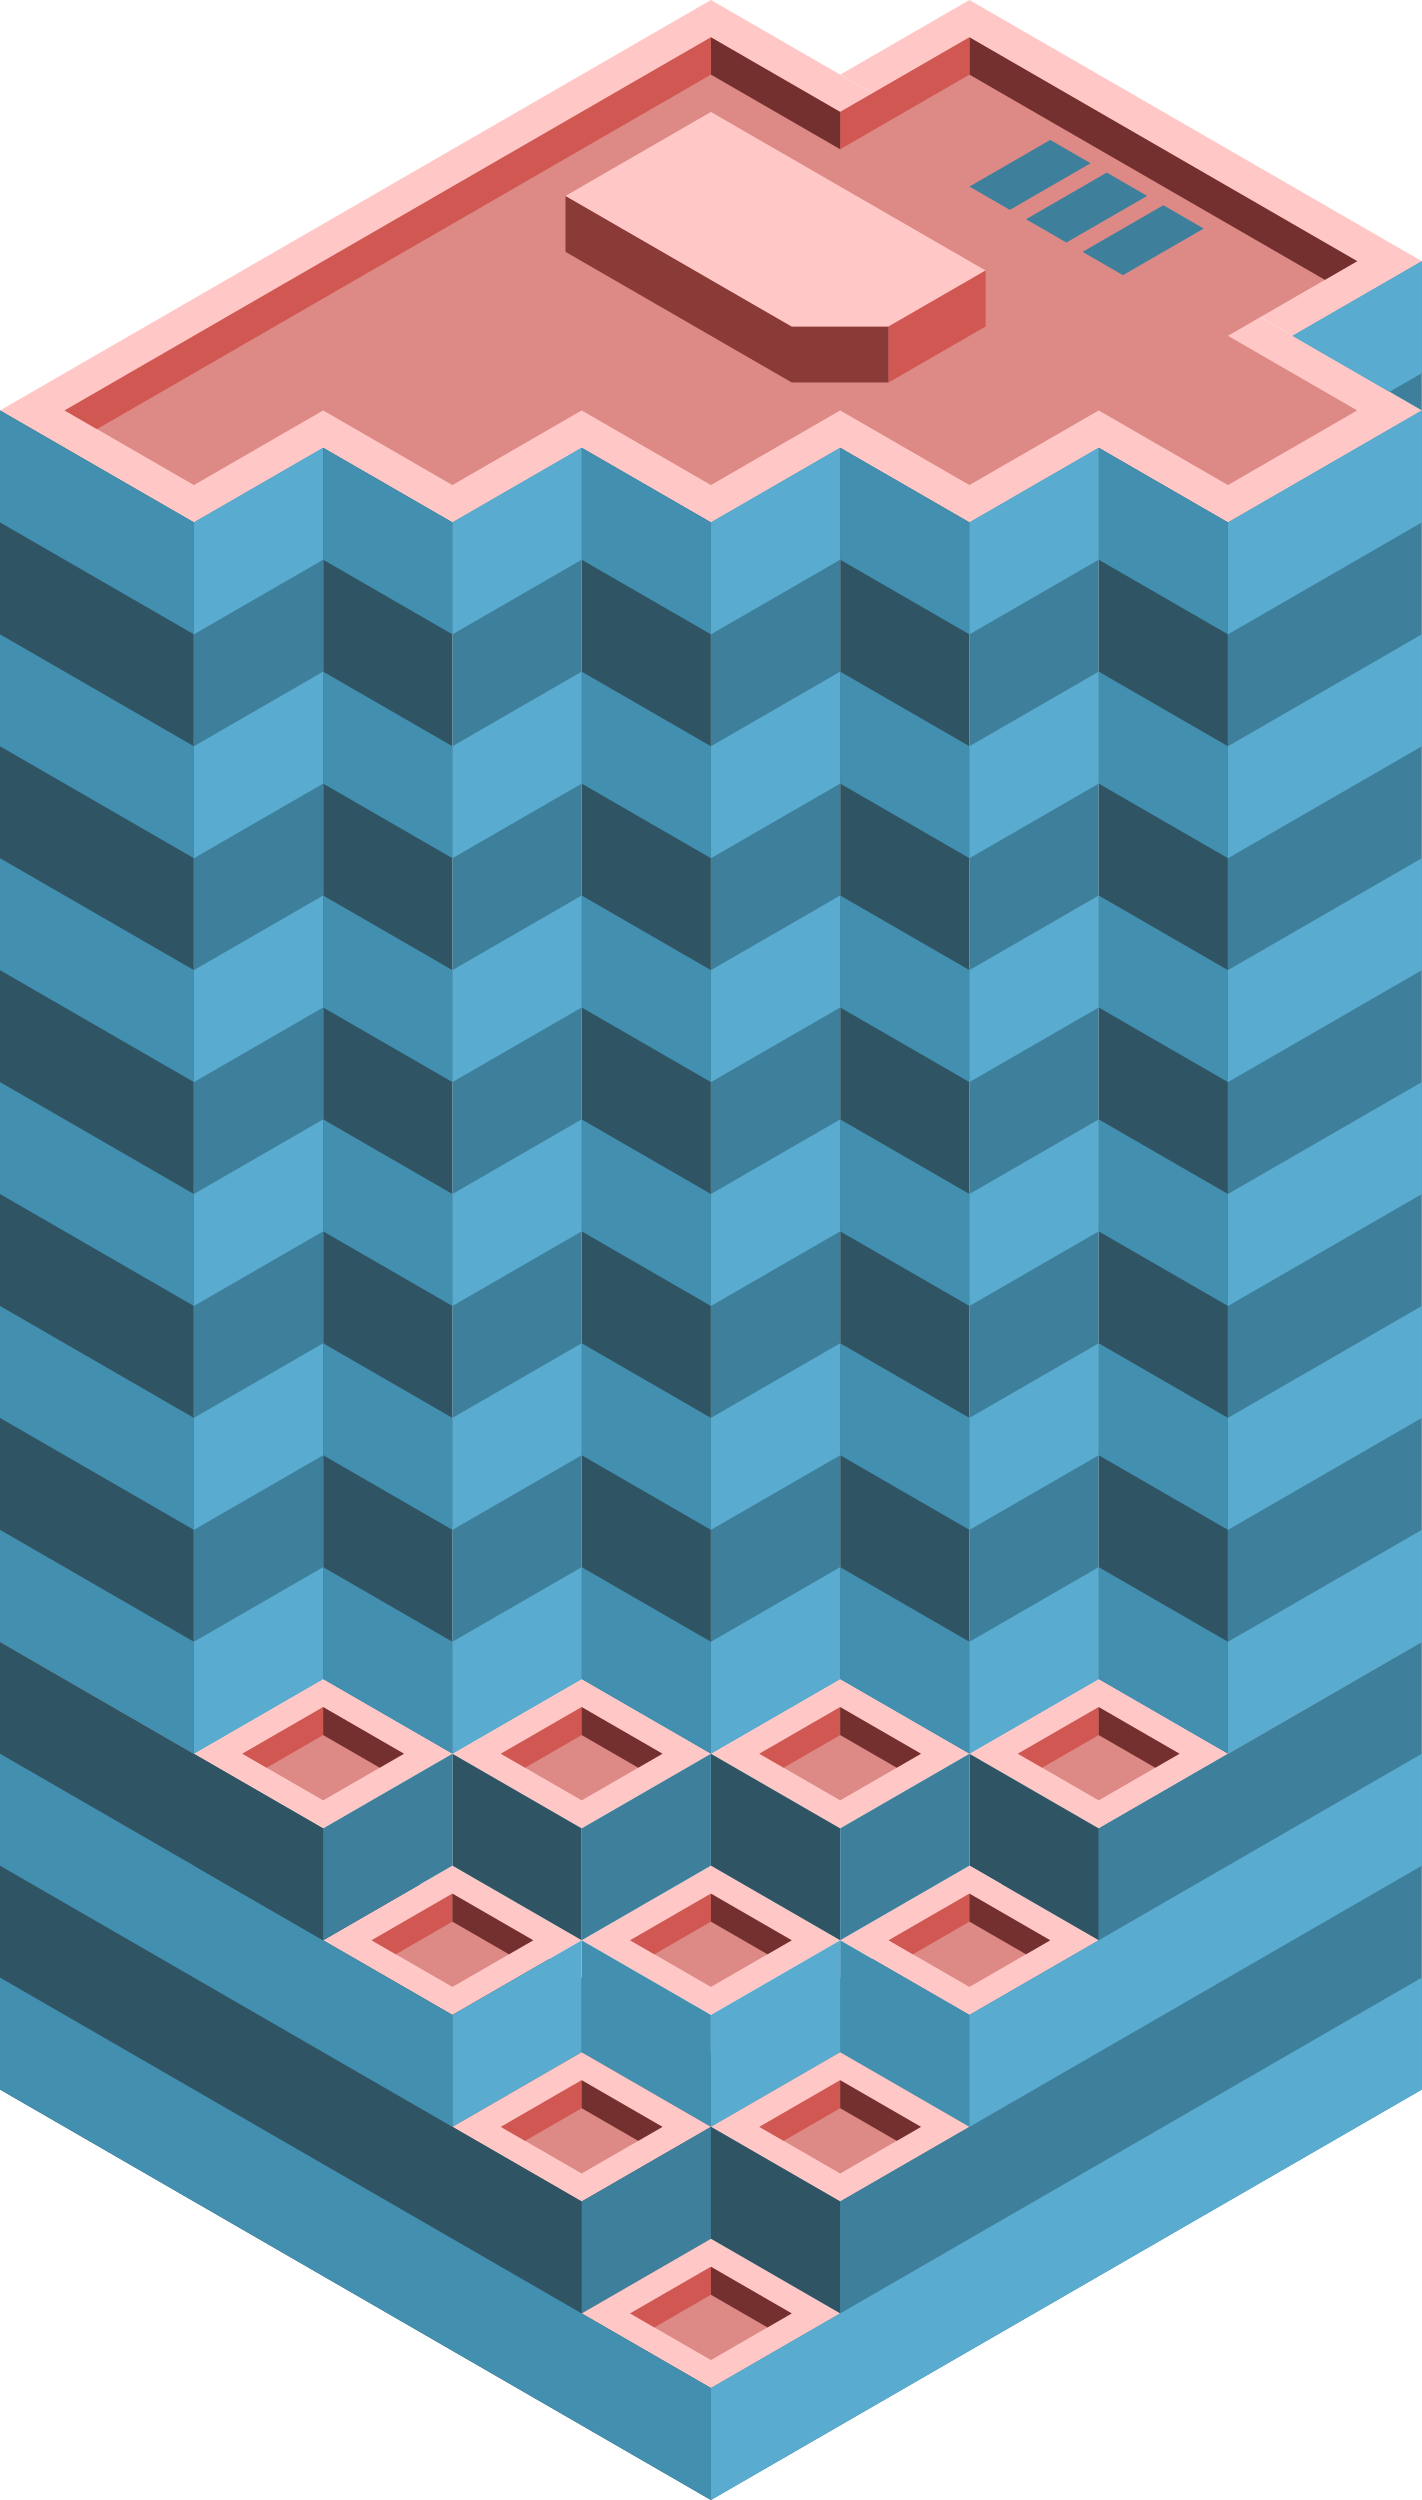
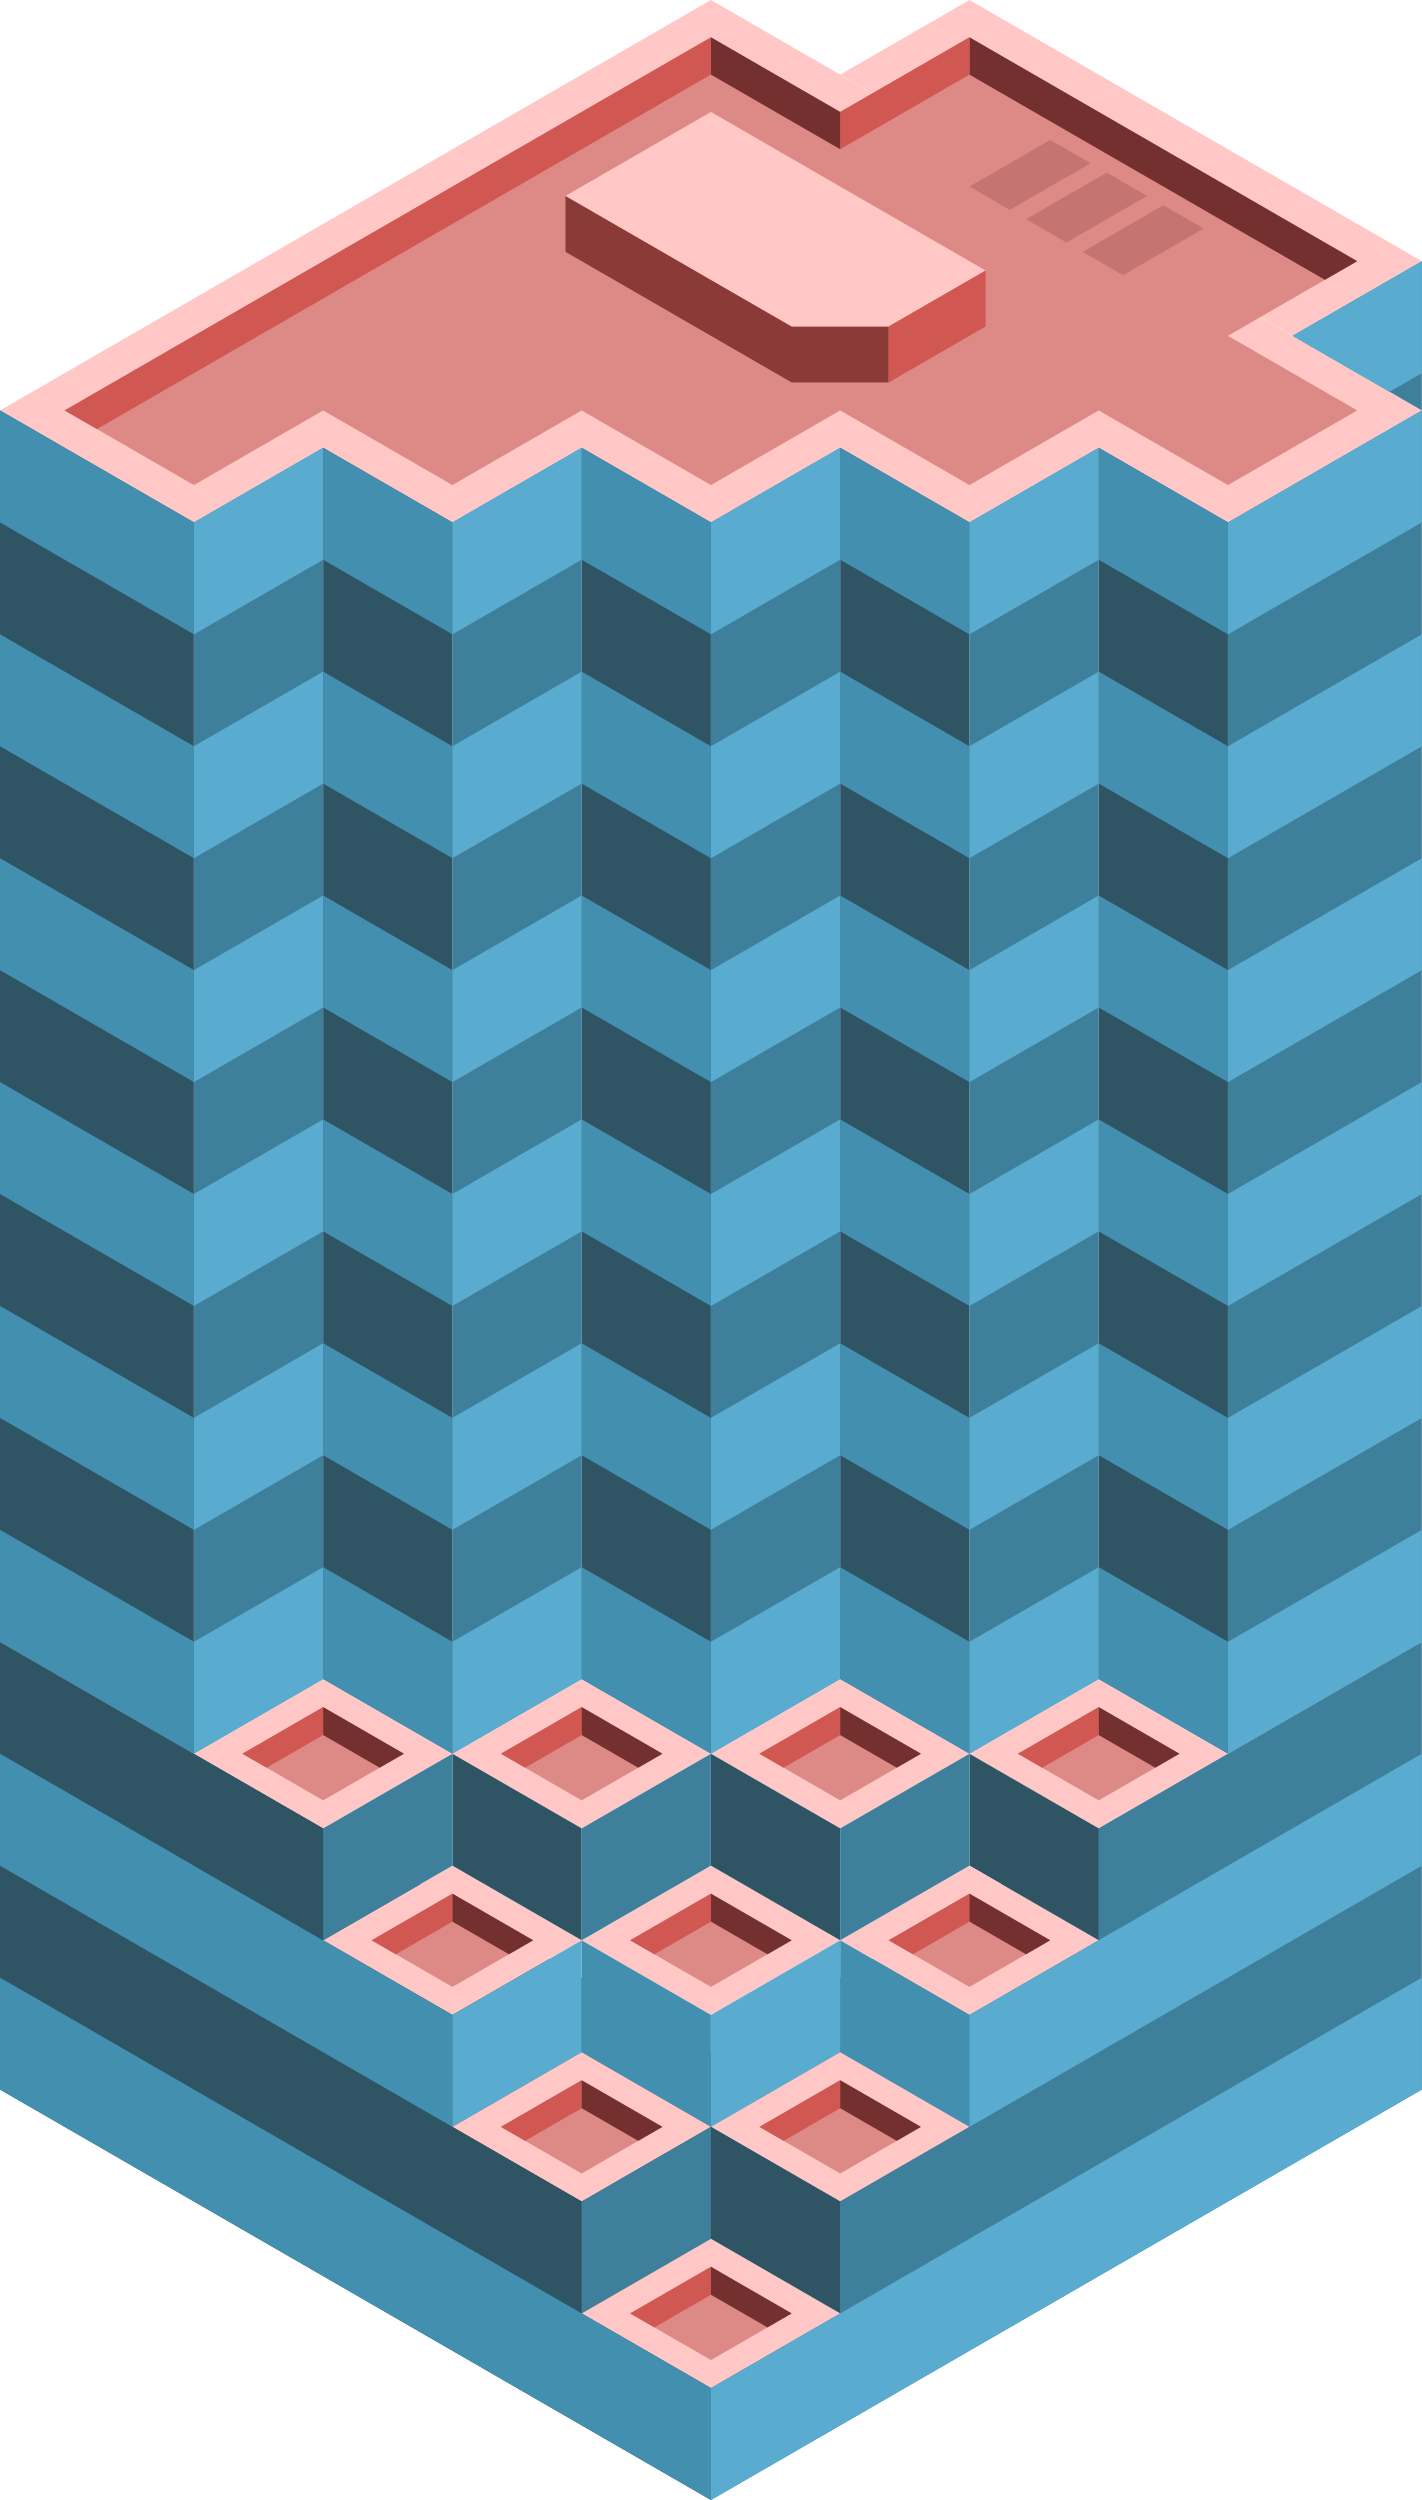
<svg xmlns="http://www.w3.org/2000/svg" id="Layer_1" data-name="Layer 1" viewBox="0 0 220 386.825">
  <defs>
    <style>
      .top-light {
        fill: #ffc8c6;
      }

      .curtain-R-prim-dark {
        fill: #3e809c;
      }

      .curtain-L-prim-dark {
        fill: #2f5565;
      }

      .top-prim {
        fill: #dd8a87;
      }

      .exterior-L-light {
        fill: #8a3a37;
      }

      .exterior-L-prim {
        fill: #73302e;
      }

+       .top-dark {
+         fill: #c67471;
+       }
+ 
      .exterior-R-prim {
        fill: #d05752;
      }

      .curtain-L-prim-light {
        fill: #438fb0;
      }

      .curtain-R-prim-light {
        fill: #59acd0;
      }
    </style>
  </defs>
  <g>
    <path id="Path" class="top-light" d="M50,69.282,70,80.829,90,69.282l20,11.547,20-11.547,20,11.547,20-11.547,20,11.547,30-17.32L110,0,0,63.508l30,17.32Z" />
    <path id="Path-2" data-name="Path" class="curtain-R-prim-dark" d="M190,80.829V271.355l30-17.32V63.508Z" />
    <path id="Path-3" data-name="Path" class="curtain-L-prim-dark" d="M30,80.829V271.355L0,254.034V63.508Z" />
    <path id="Path-4" data-name="Path" class="curtain-R-prim-dark" d="M110,386.825v-69.282l110-63.508v69.282Z" />
    <path id="Path-5" data-name="Path" class="curtain-L-prim-dark" d="M110,386.825v-69.282L0,254.034v69.282Z" />
    <path id="Path-6" data-name="Path" class="top-light" d="M130,11.547,150,0l70,40.414L200,51.961Z" />
    <path id="Path-7" data-name="Path" class="curtain-R-prim-dark" d="M220,40.414V63.508L200,51.961Z" />
    <path id="Path-8" data-name="Path" class="top-prim" d="M10,63.508l20,11.547,20-11.547,20,11.547,20-11.547,20,11.547,20-11.547,20,11.547,20-11.547,20,11.547,20-11.547-20-11.547,20-11.547L150,5.774,130,17.32,110,5.774Z" />
    <path id="Path-9" data-name="Path" class="exterior-L-light" d="M122.5,59.178h15v-8.66h-15l-35-20.207v8.66Z" />
    <path id="Path-10" data-name="Path" class="exterior-L-prim" d="M205,43.301,150,11.547V5.774l60,34.641Z" />
-     <path id="Path-11" data-name="Path" class="curtain-R-prim-dark" d="M150,28.867l12.5-7.217,6.25,3.608-12.5,7.217Z" />
-     <path id="Path-12" data-name="Path" class="curtain-R-prim-dark" d="M158.75,33.919l12.5-7.217,6.25,3.608L165,37.528Z" />
-     <path id="Path-13" data-name="Path" class="curtain-R-prim-dark" d="M167.5,38.971,180,31.754l6.25,3.608L173.75,42.58Z" />
+     <path id="Path-11" data-name="Path" class="top-dark" d="M150,28.867l12.5-7.217,6.25,3.608-12.5,7.217Z" />
+     <path id="Path-12" data-name="Path" class="top-dark" d="M158.75,33.919l12.5-7.217,6.25,3.608L165,37.528Z" />
+     <path id="Path-13" data-name="Path" class="top-dark" d="M167.5,38.971,180,31.754l6.25,3.608L173.75,42.58Z" />
    <path id="Path-14" data-name="Path" class="top-light" d="M87.5,30.311l22.5-12.99,42.5,24.537-15,8.66h-15Z" />
    <path id="Path-15" data-name="Path" class="exterior-R-prim" d="M152.5,50.518v-8.66l-15,8.66v8.66Z" />
    <path id="Path-16" data-name="Path" class="curtain-R-prim-dark" d="M30,80.829,50,69.282V259.808l-20,11.547Z" />
    <path id="Path-17" data-name="Path" class="curtain-R-prim-dark" d="M110,80.829l20-11.547V259.808l-20,11.547Z" />
    <path id="Path-18" data-name="Path" class="curtain-R-prim-dark" d="M70,80.829,90,69.282V259.808l-20,11.547Z" />
    <path id="Path-19" data-name="Path" class="curtain-R-prim-dark" d="M150,80.829l20-11.547V259.808l-20,11.547Z" />
    <path id="Path-20" data-name="Path" class="curtain-L-prim-dark" d="M50,69.282,70,80.829V271.355l-20-11.547Z" />
    <path id="Path-21" data-name="Path" class="curtain-L-prim-dark" d="M90,69.282l20,11.547V271.355l-20-11.547Z" />
    <path id="Path-22" data-name="Path" class="curtain-L-prim-dark" d="M130,69.282l20,11.547V271.355l-20-11.547Z" />
    <path id="Path-23" data-name="Path" class="curtain-L-prim-dark" d="M170,69.282l20,11.547V271.355l-20-11.547Z" />
    <path id="Path-24" data-name="Path" class="top-light" d="M150,271.355l20-11.547,20,11.547-20,11.547Z" />
    <path id="Path-25" data-name="Path" class="curtain-L-prim-dark" d="M150,288.675l20,11.547V282.902l-20-11.547Z" />
    <path id="Path-26" data-name="Path" class="curtain-R-prim-dark" d="M190,288.675l-20,11.547V282.902l20-11.547Z" />
    <path id="Path-27" data-name="Path" class="top-prim" d="M157.5,271.355l12.5-7.217,12.5,7.217L170,278.572Z" />
    <path id="Path-28" data-name="Path" class="exterior-R-prim" d="M161.25,273.52l8.75-5.052v-4.33l-12.5,7.217Z" />
    <path id="Path-29" data-name="Path" class="exterior-L-prim" d="M178.75,273.52l3.75-2.165L170,264.138v4.33Z" />
    <path id="Path-30" data-name="Path" class="top-light" d="M130,300.222l20-11.547,20,11.547-20,11.547Z" />
    <path id="Path-31" data-name="Path" class="curtain-L-prim-light" d="M130,317.543l20,11.547V311.769l-20-11.547Z" />
    <path id="Path-32" data-name="Path" class="top-prim" d="M137.5,300.222l12.5-7.217,12.5,7.217L150,307.439Z" />
    <path id="Path-33" data-name="Path" class="exterior-R-prim" d="M141.25,302.387l8.75-5.052v-4.33l-12.5,7.217Z" />
    <path id="Path-34" data-name="Path" class="exterior-L-prim" d="M158.75,302.387l3.75-2.165L150,293.005v4.33Z" />
    <path id="Path-35" data-name="Path" class="top-light" d="M90,300.222l20-11.547,20,11.547-20,11.547Z" />
    <path id="Path-36" data-name="Path" class="curtain-L-prim-light" d="M90,317.543l20,11.547V311.769l-20-11.547Z" />
    <path id="Path-37" data-name="Path" class="curtain-R-prim-light" d="M130,317.543,110,329.09V311.769l20-11.547Z" />
    <path id="Path-38" data-name="Path" class="top-prim" d="M97.5,300.222l12.5-7.217,12.5,7.217L110,307.439Z" />
    <path id="Path-39" data-name="Path" class="exterior-R-prim" d="M101.25,302.387l8.75-5.052v-4.33l-12.5,7.217Z" />
    <path id="Path-40" data-name="Path" class="exterior-L-prim" d="M118.75,302.387l3.75-2.165L110,293.005v4.33Z" />
    <path id="Path-41" data-name="Path" class="top-light" d="M50,300.222l20-11.547,20,11.547-20,11.547Z" />
    <path id="Path-42" data-name="Path" class="curtain-L-prim-light" d="M0,288.675,70,329.09V311.769L0,271.355Z" />
    <path id="Path-43" data-name="Path" class="curtain-R-prim-light" d="M90,317.543,70,329.09V311.769l20-11.547Z" />
    <path id="Path-44" data-name="Path" class="top-prim" d="M57.5,300.222,70,293.005l12.5,7.217L70,307.439Z" />
    <path id="Path-45" data-name="Path" class="exterior-R-prim" d="M61.25,302.387,70,297.335v-4.33l-12.5,7.217Z" />
    <path id="Path-46" data-name="Path" class="exterior-L-prim" d="M78.75,302.387l3.75-2.165L70,293.005v4.33Z" />
    <path id="Path-47" data-name="Path" class="top-light" d="M70,329.09l20-11.547,20,11.547-20,11.547Z" />
    <path id="Path-48" data-name="Path" class="curtain-L-prim-dark" d="M70,346.41l20,11.547V340.637L70,329.09Z" />
    <path id="Path-49" data-name="Path" class="curtain-R-prim-dark" d="M110,346.41l-20,11.547V340.637l20-11.547Z" />
    <path id="Path-50" data-name="Path" class="top-prim" d="M77.5,329.09,90,321.873l12.5,7.217L90,336.307Z" />
    <path id="Path-51" data-name="Path" class="exterior-R-prim" d="M81.25,331.255,90,326.203v-4.33L77.5,329.09Z" />
    <path id="Path-52" data-name="Path" class="exterior-L-prim" d="M98.75,331.255l3.75-2.165L90,321.873v4.33Z" />
    <path id="Path-53" data-name="Path" class="top-light" d="M110,329.09l20-11.547,20,11.547-20,11.547Z" />
    <path id="Path-54" data-name="Path" class="curtain-L-prim-dark" d="M110,346.41l20,11.547V340.637L110,329.09Z" />
    <path id="Path-55" data-name="Path" class="curtain-R-prim-dark" d="M150,346.41l-20,11.547V340.637l20-11.547Z" />
    <path id="Path-56" data-name="Path" class="top-prim" d="M117.5,329.09l12.5-7.217,12.5,7.217L130,336.307Z" />
    <path id="Path-57" data-name="Path" class="exterior-R-prim" d="M121.25,331.255l8.75-5.052v-4.33L117.5,329.09Z" />
    <path id="Path-58" data-name="Path" class="exterior-L-prim" d="M138.75,331.255l3.75-2.165L130,321.873v4.33Z" />
    <path id="Path-59" data-name="Path" class="top-light" d="M90,357.957l20-11.547,20,11.547-20,11.547Z" />
    <path id="Path-60" data-name="Path" class="curtain-L-prim-light" d="M0,323.316l110,63.508v-17.32L0,305.996Z" />
    <path id="Path-61" data-name="Path" class="curtain-R-prim-light" d="M220,323.316,110,386.825v-17.32l110-63.508Z" />
    <path id="Path-62" data-name="Path" class="top-prim" d="M97.5,357.957,110,350.74l12.5,7.217L110,365.174Z" />
    <path id="Path-63" data-name="Path" class="exterior-R-prim" d="M101.25,360.122,110,355.07v-4.33l-12.5,7.217Z" />
    <path id="Path-64" data-name="Path" class="exterior-L-prim" d="M118.75,360.122l3.75-2.165L110,350.74v4.33Z" />
    <path id="Path-65" data-name="Path" class="top-light" d="M110,271.355l20-11.547,20,11.547-20,11.547Z" />
    <path id="Path-66" data-name="Path" class="curtain-L-prim-dark" d="M110,288.675l20,11.547V282.902l-20-11.547Z" />
    <path id="Path-67" data-name="Path" class="curtain-R-prim-dark" d="M150,288.675l-20,11.547V282.902l20-11.547Z" />
    <path id="Path-68" data-name="Path" class="top-prim" d="M117.5,271.355l12.5-7.217,12.5,7.217L130,278.572Z" />
    <path id="Path-69" data-name="Path" class="exterior-R-prim" d="M121.25,273.52l8.75-5.052v-4.33l-12.5,7.217Z" />
    <path id="Path-70" data-name="Path" class="exterior-L-prim" d="M138.75,273.52l3.75-2.165L130,264.138v4.33Z" />
    <path id="Path-71" data-name="Path" class="top-light" d="M70,271.355l20-11.547,20,11.547-20,11.547Z" />
    <path id="Path-72" data-name="Path" class="curtain-L-prim-dark" d="M70,288.675l20,11.547V282.902l-20-11.547Z" />
    <path id="Path-73" data-name="Path" class="curtain-R-prim-dark" d="M110,288.675l-20,11.547V282.902l20-11.547Z" />
    <path id="Path-74" data-name="Path" class="top-prim" d="M77.5,271.355,90,264.138l12.5,7.217L90,278.572Z" />
    <path id="Path-75" data-name="Path" class="exterior-R-prim" d="M81.25,273.52,90,268.468v-4.33l-12.5,7.217Z" />
    <path id="Path-76" data-name="Path" class="exterior-L-prim" d="M98.75,273.52l3.75-2.165L90,264.138v4.33Z" />
    <path id="Path-77" data-name="Path" class="top-light" d="M30,271.355l20-11.547,20,11.547-20,11.547Z" />
    <path id="Path-78" data-name="Path" class="curtain-L-prim-dark" d="M30,288.675l20,11.547V282.902l-20-11.547Z" />
    <path id="Path-79" data-name="Path" class="curtain-R-prim-dark" d="M70,288.675l-20,11.547V282.902l20-11.547Z" />
    <path id="Path-80" data-name="Path" class="top-prim" d="M37.5,271.355,50,264.138l12.5,7.217L50,278.572Z" />
    <path id="Path-81" data-name="Path" class="exterior-R-prim" d="M41.25,273.52,50,268.468v-4.33l-12.5,7.217Z" />
    <path id="Path-82" data-name="Path" class="exterior-L-prim" d="M58.75,273.52l3.75-2.165L50,264.138v4.33Z" />
    <path id="Path-83" data-name="Path" class="curtain-R-prim-light" d="M190,98.15,220,80.829v-17.32l-30,17.32Z" />
    <path id="Path-84" data-name="Path" class="curtain-R-prim-light" d="M190,167.431l30-17.32v-17.32l-30,17.32Z" />
    <path id="Path-85" data-name="Path" class="curtain-R-prim-light" d="M190,236.714l30-17.32V202.072L190,219.393Z" />
    <path id="Path-86" data-name="Path" class="curtain-R-prim-light" d="M150,329.09l70-40.414v-17.32l-70,40.414Z" />
    <path id="Path-87" data-name="Path" class="curtain-R-prim-light" d="M190,132.791,220,115.47V98.15l-30,17.32Z" />
    <path id="Path-88" data-name="Path" class="curtain-R-prim-light" d="M190,202.072l30-17.32V167.431L190,184.752Z" />
    <path id="Path-89" data-name="Path" class="curtain-R-prim-light" d="M190,271.355l30-17.32V236.714l-30,17.321Z" />
    <path id="Path-90" data-name="Path" class="curtain-R-prim-light" d="M150,98.15l20-11.547V69.282L150,80.829Z" />
    <path id="Path-91" data-name="Path" class="curtain-R-prim-light" d="M150,167.431l20-11.547V138.564l-20,11.547Z" />
    <path id="Path-92" data-name="Path" class="curtain-R-prim-light" d="M150,236.714l20-11.547V207.846l-20,11.547Z" />
    <path id="Path-93" data-name="Path" class="curtain-R-prim-light" d="M150,132.791l20-11.547v-17.32L150,115.47Z" />
    <path id="Path-94" data-name="Path" class="curtain-R-prim-light" d="M150,202.072l20-11.547v-17.32l-20,11.547Z" />
    <path id="Path-95" data-name="Path" class="curtain-R-prim-light" d="M150,271.355l20-11.547v-17.32l-20,11.547Z" />
    <path id="Path-96" data-name="Path" class="curtain-R-prim-light" d="M70,98.15l20-11.547V69.282L70,80.829Z" />
    <path id="Path-97" data-name="Path" class="curtain-R-prim-light" d="M70,167.431l20-11.547V138.564L70,150.111Z" />
    <path id="Path-98" data-name="Path" class="curtain-R-prim-light" d="M70,236.714l20-11.547V207.846L70,219.393Z" />
    <path id="Path-99" data-name="Path" class="curtain-R-prim-light" d="M70,132.791l20-11.547v-17.32L70,115.47Z" />
    <path id="Path-100" data-name="Path" class="curtain-R-prim-light" d="M70,202.072l20-11.547v-17.32L70,184.752Z" />
    <path id="Path-101" data-name="Path" class="curtain-R-prim-light" d="M70,271.355l20-11.547v-17.32l-20,11.547Z" />
    <path id="Path-102" data-name="Path" class="curtain-R-prim-light" d="M110,98.15l20-11.547V69.282L110,80.829Z" />
    <path id="Path-103" data-name="Path" class="curtain-R-prim-light" d="M110,167.431l20-11.547V138.564l-20,11.547Z" />
    <path id="Path-104" data-name="Path" class="curtain-R-prim-light" d="M110,236.714l20-11.547V207.846l-20,11.547Z" />
    <path id="Path-105" data-name="Path" class="curtain-R-prim-light" d="M110,132.791l20-11.547v-17.32L110,115.47Z" />
    <path id="Path-106" data-name="Path" class="curtain-R-prim-light" d="M110,202.072l20-11.547v-17.32l-20,11.547Z" />
    <path id="Path-107" data-name="Path" class="curtain-R-prim-light" d="M110,271.355l20-11.547v-17.32l-20,11.547Z" />
    <path id="Path-108" data-name="Path" class="curtain-R-prim-light" d="M30,98.15l20-11.547V69.282L30,80.829Z" />
    <path id="Path-109" data-name="Path" class="curtain-R-prim-light" d="M30,167.431l20-11.547V138.564L30,150.111Z" />
    <path id="Path-110" data-name="Path" class="curtain-R-prim-light" d="M30,236.714l20-11.547V207.846L30,219.393Z" />
    <path id="Path-111" data-name="Path" class="curtain-R-prim-light" d="M30,132.791l20-11.547v-17.32L30,115.47Z" />
    <path id="Path-112" data-name="Path" class="curtain-R-prim-light" d="M30,202.072l20-11.547v-17.32L30,184.752Z" />
    <path id="Path-113" data-name="Path" class="curtain-R-prim-light" d="M30,271.355l20-11.547v-17.32l-20,11.547Z" />
    <path id="Path-114" data-name="Path" class="curtain-R-prim-light" d="M215,60.622l5-2.887V40.414l-20,11.547Z" />
    <path id="Path-115" data-name="Path" class="curtain-L-prim-light" d="M170,86.603,190,98.15V80.829L170,69.282Z" />
    <path id="Path-116" data-name="Path" class="curtain-L-prim-light" d="M170,155.885l20,11.547V150.111l-20-11.547Z" />
    <path id="Path-117" data-name="Path" class="curtain-L-prim-light" d="M170,225.167l20,11.547V219.393l-20-11.547Z" />
    <path id="Path-118" data-name="Path" class="curtain-L-prim-light" d="M170,121.243l20,11.547V115.47l-20-11.547Z" />
    <path id="Path-119" data-name="Path" class="curtain-L-prim-light" d="M170,190.525l20,11.547v-17.32l-20-11.547Z" />
    <path id="Path-120" data-name="Path" class="curtain-L-prim-light" d="M170,259.808l20,11.547V254.034l-20-11.547Z" />
    <path id="Path-121" data-name="Path" class="curtain-L-prim-light" d="M90,86.603,110,98.15V80.829L90,69.282Z" />
    <path id="Path-122" data-name="Path" class="curtain-L-prim-light" d="M90,155.885l20,11.547V150.111L90,138.564Z" />
    <path id="Path-123" data-name="Path" class="curtain-L-prim-light" d="M90,225.167l20,11.547V219.393L90,207.846Z" />
    <path id="Path-124" data-name="Path" class="curtain-L-prim-light" d="M90,121.243l20,11.547V115.47L90,103.923Z" />
    <path id="Path-125" data-name="Path" class="curtain-L-prim-light" d="M90,190.525l20,11.547v-17.32L90,173.205Z" />
    <path id="Path-126" data-name="Path" class="curtain-L-prim-light" d="M90,259.808l20,11.547V254.034l-20-11.547Z" />
    <path id="Path-127" data-name="Path" class="curtain-L-prim-light" d="M130,86.603,150,98.15V80.829L130,69.282Z" />
    <path id="Path-128" data-name="Path" class="curtain-L-prim-light" d="M130,155.885l20,11.547V150.111l-20-11.547Z" />
    <path id="Path-129" data-name="Path" class="curtain-L-prim-light" d="M130,225.167l20,11.547v-17.32l-20-11.547Z" />
    <path id="Path-130" data-name="Path" class="curtain-L-prim-light" d="M130,121.243l20,11.547V115.47l-20-11.547Z" />
    <path id="Path-131" data-name="Path" class="curtain-L-prim-light" d="M130,190.525l20,11.547v-17.32l-20-11.547Z" />
    <path id="Path-132" data-name="Path" class="curtain-L-prim-light" d="M130,259.808l20,11.547V254.034l-20-11.547Z" />
    <path id="Path-133" data-name="Path" class="curtain-L-prim-light" d="M50,86.603,70,98.15V80.829L50,69.282Z" />
    <path id="Path-134" data-name="Path" class="curtain-L-prim-light" d="M50,155.885l20,11.547V150.111L50,138.564Z" />
    <path id="Path-135" data-name="Path" class="curtain-L-prim-light" d="M50,225.167l20,11.547v-17.32l-20-11.547Z" />
    <path id="Path-136" data-name="Path" class="curtain-L-prim-light" d="M50,121.243l20,11.547V115.47L50,103.923Z" />
    <path id="Path-137" data-name="Path" class="curtain-L-prim-light" d="M50,190.525l20,11.547v-17.32L50,173.205Z" />
    <path id="Path-138" data-name="Path" class="curtain-L-prim-light" d="M50,259.808l20,11.547V254.034l-20-11.547Z" />
    <path id="Path-139" data-name="Path" class="curtain-L-prim-light" d="M0,80.829,30,98.15V80.829L0,63.508Z" />
    <path id="Path-140" data-name="Path" class="curtain-L-prim-light" d="M0,150.111l30,17.32V150.111l-30-17.32Z" />
    <path id="Path-141" data-name="Path" class="curtain-L-prim-light" d="M0,219.393l30,17.32V219.393L0,202.072Z" />
    <path id="Path-142" data-name="Path" class="curtain-L-prim-light" d="M0,115.47l30,17.32V115.47L0,98.15Z" />
    <path id="Path-143" data-name="Path" class="curtain-L-prim-light" d="M0,184.752l30,17.32v-17.32L0,167.431Z" />
    <path id="Path-144" data-name="Path" class="curtain-L-prim-light" d="M0,254.034l30,17.32v-17.32l-30-17.32Z" />
    <path id="Path-145" data-name="Path" class="exterior-R-prim" d="M130,17.32v5.774l20-11.547V5.773Z" />
    <path id="Path-146" data-name="Path" class="exterior-L-prim" d="M110,5.773v5.774l20,11.547V17.32Z" />
    <path id="Path-147" data-name="Path" class="exterior-R-prim" d="M10,63.508,110,5.773v5.774L15,66.395Z" />
  </g>
</svg>
